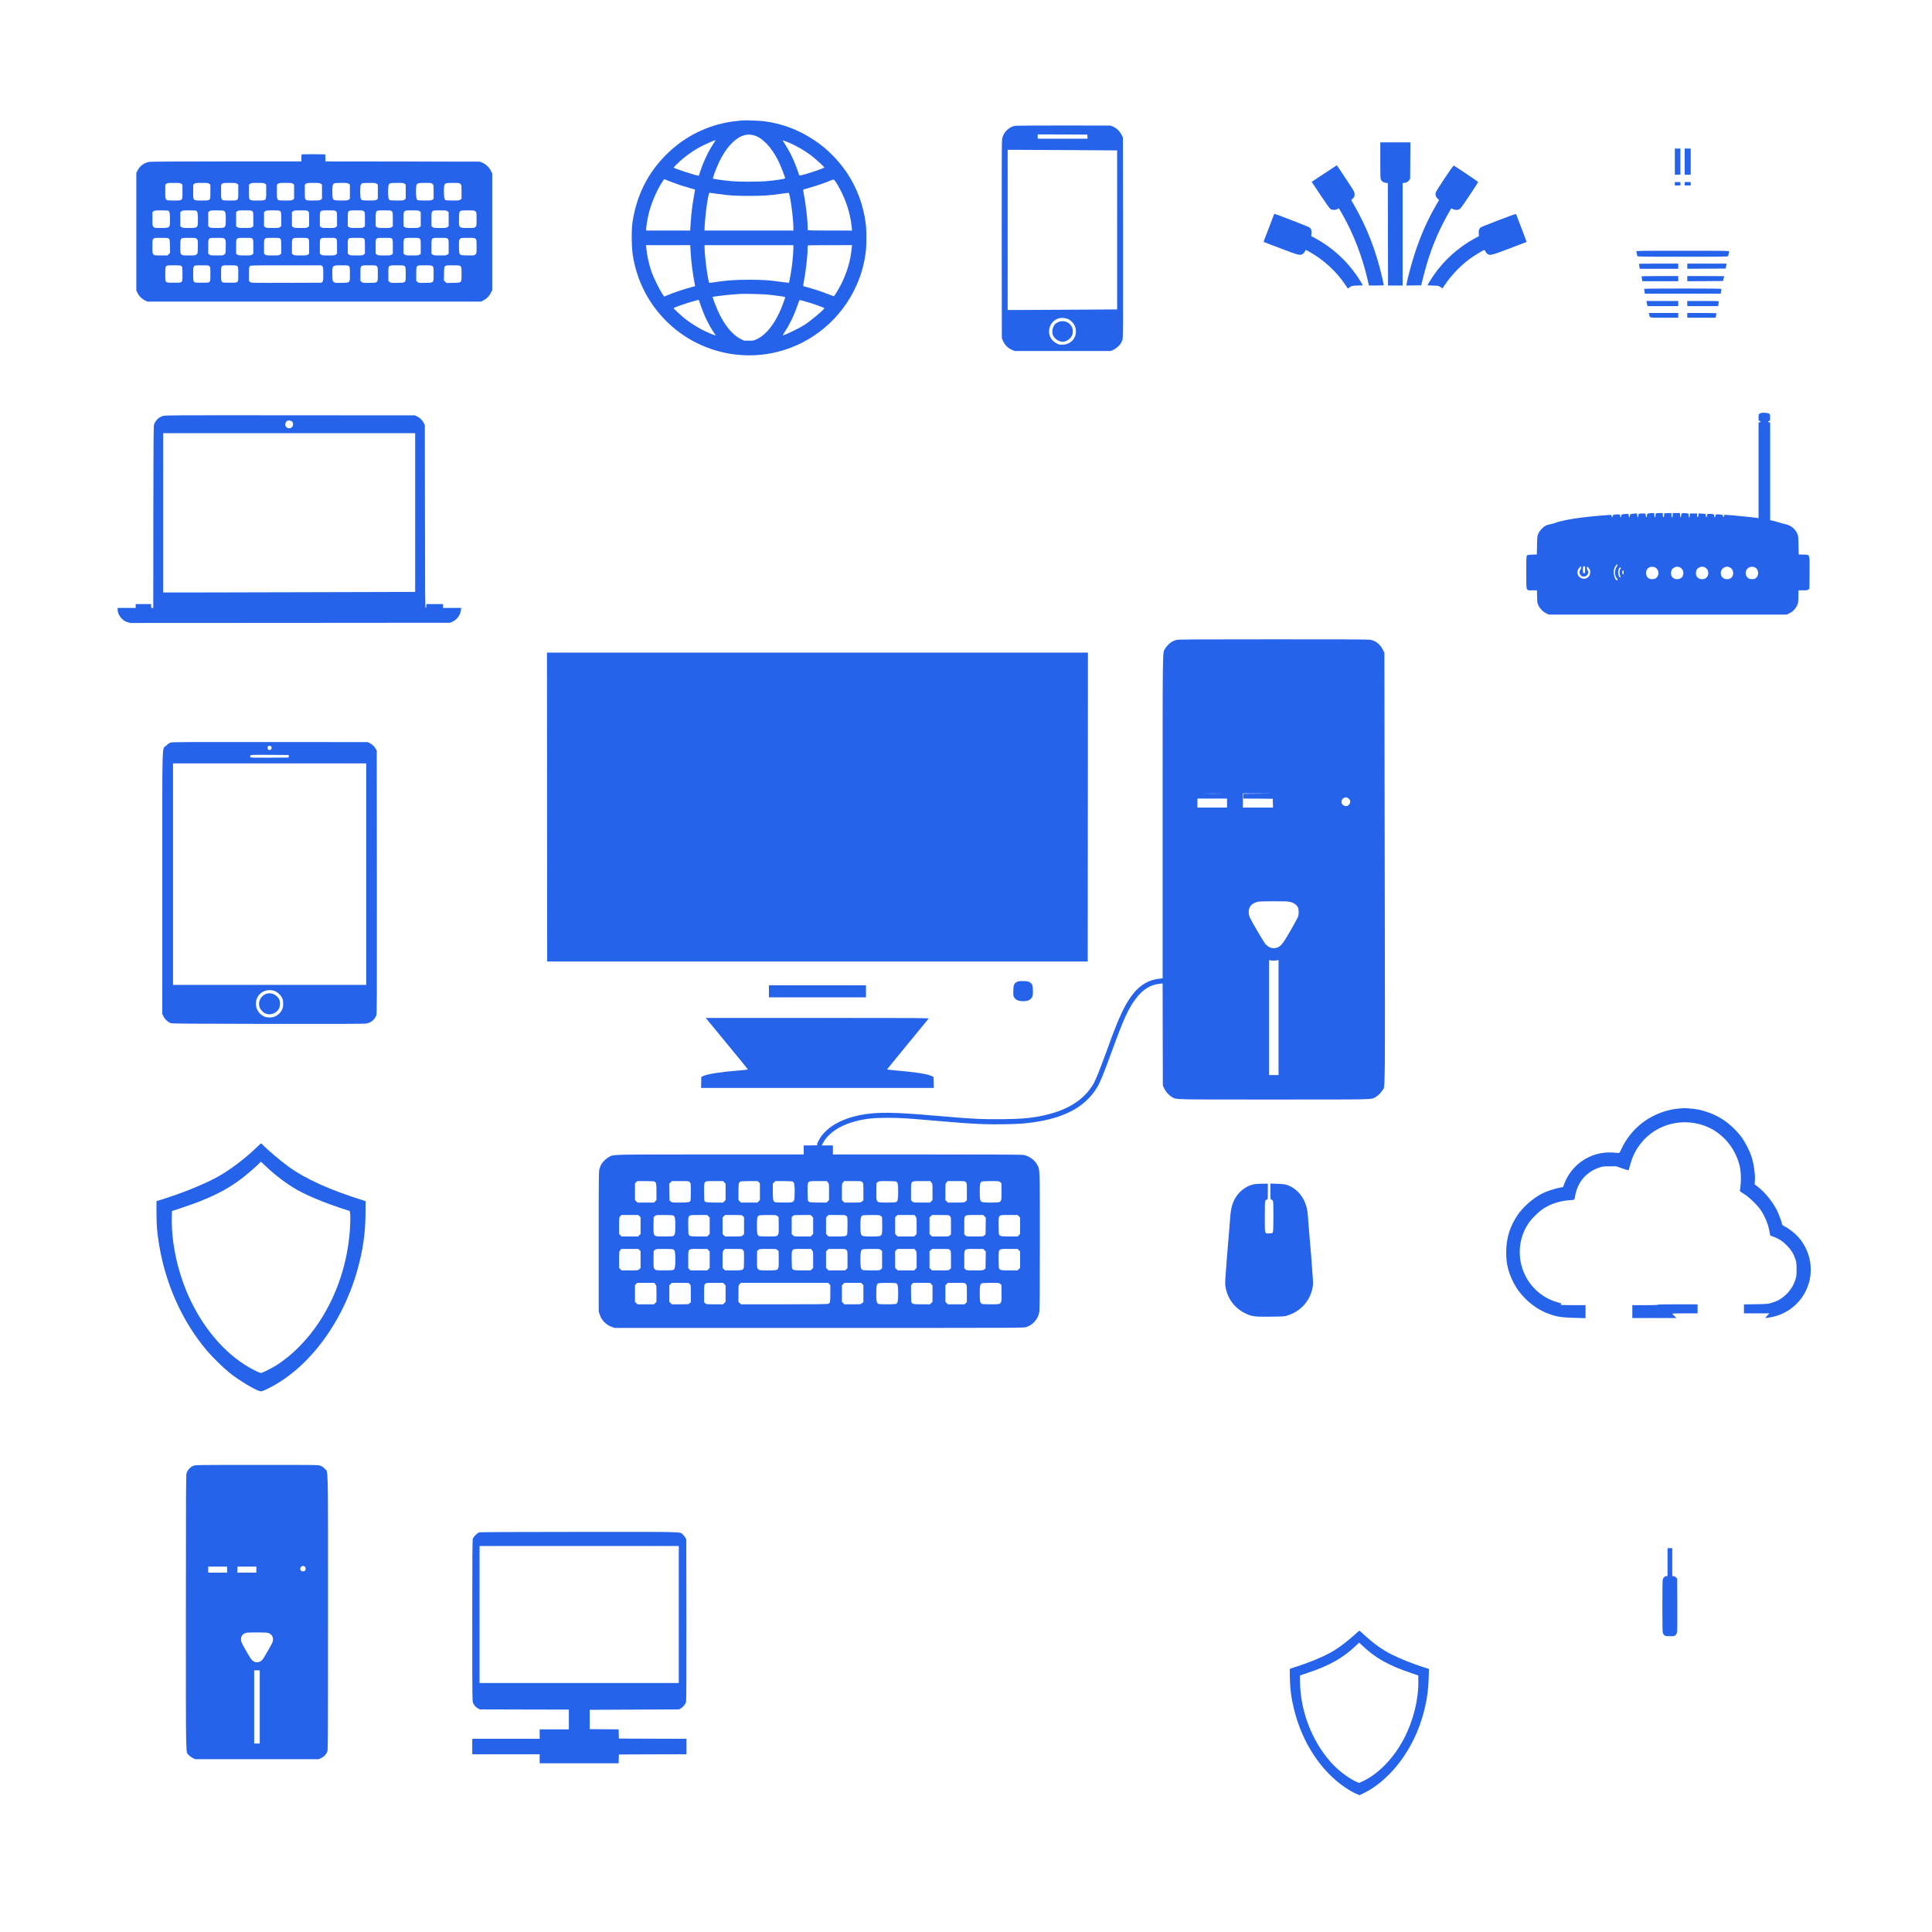
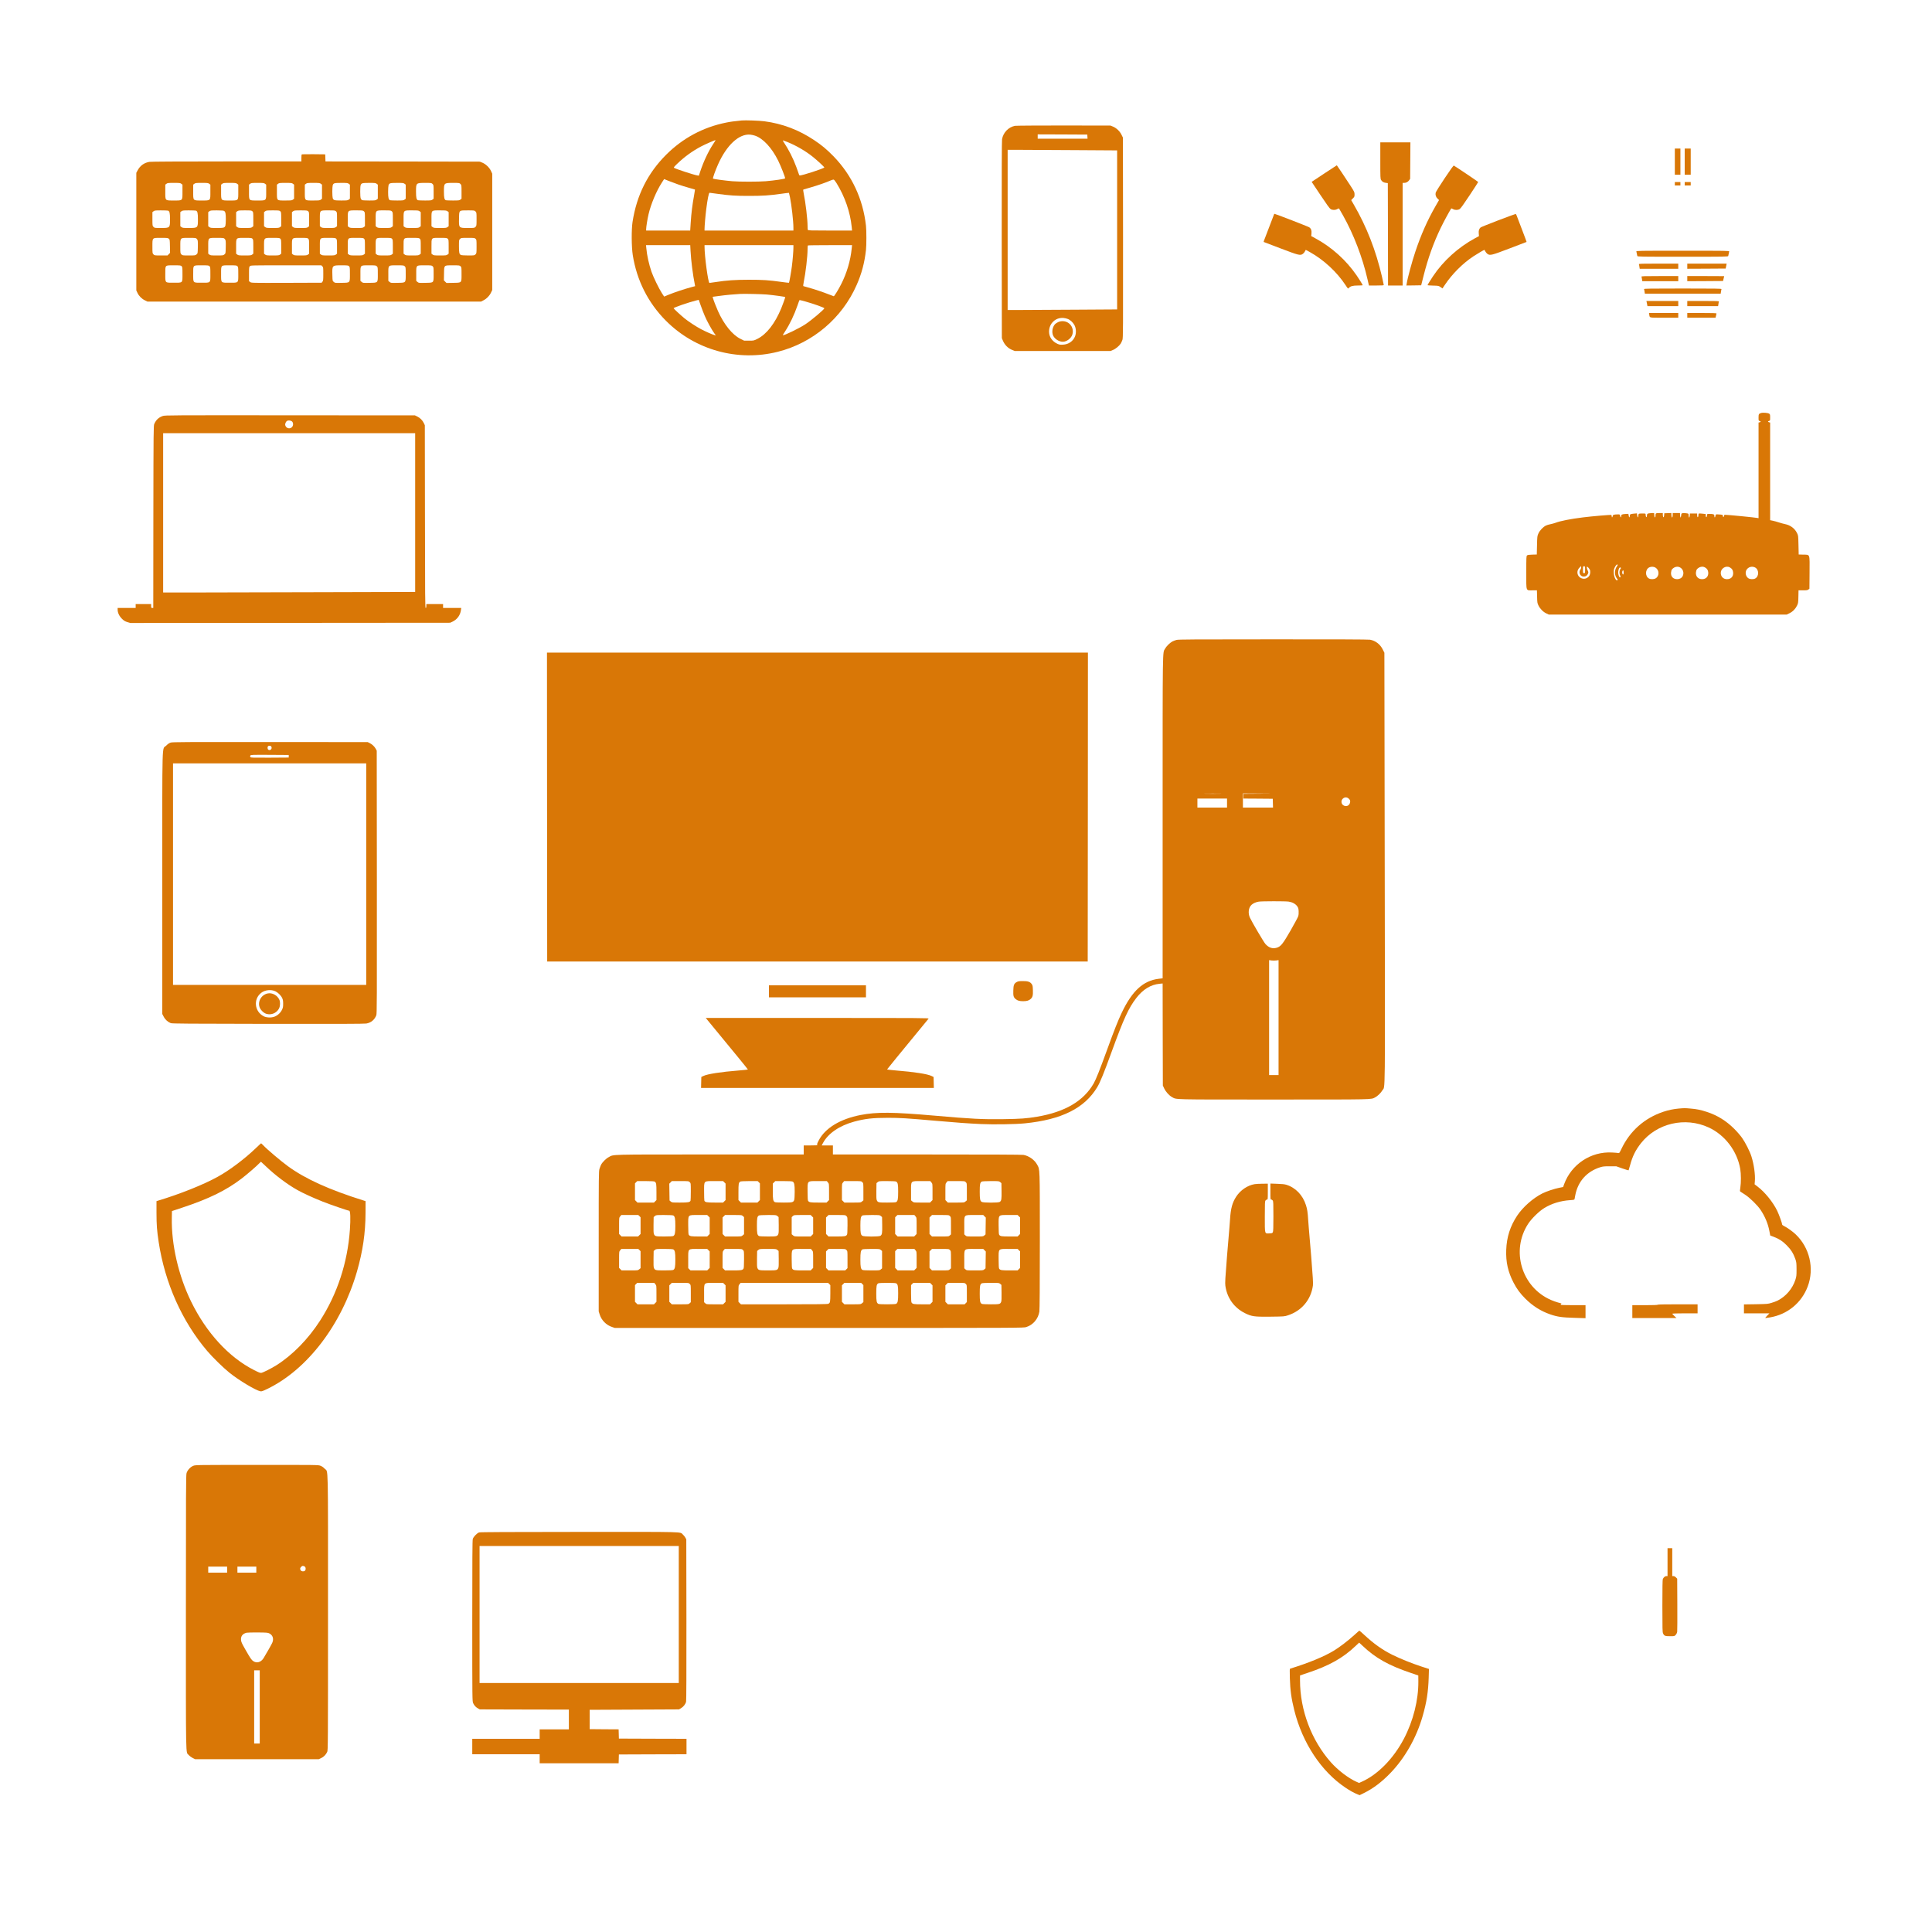
<svg xmlns="http://www.w3.org/2000/svg" version="1.0" width="4500pt" height="4500pt" viewBox="0 0 4500 4500" preserveAspectRatio="xMidYMid meet">
-   <g transform="translate(0,4500) scale(0.1,-0.1)" fill="#2563EB" stroke="none">
+   <g transform="translate(0,4500) scale(0.1,-0.1)" fill="#D97706" stroke="none">
    <path d="M17275 42194 c-186 -19 -256 -28 -360 -49 -536 -107 -1014 -363 -1400 -750 -429 -429 -686 -943 -782 -1565 -27 -178 -25 -576 5 -769 93 -592 358 -1117 777 -1536 680 -680 1669 -953 2600 -719 814 204 1498 783 1837 1554 117 264 185 519 218 815 13 116 13 454 0 570 -70 622 -329 1175 -755 1614 -154 158 -275 260 -450 376 -359 240 -742 385 -1160 440 -116 16 -448 27 -530 19z m314 -355 c187 -65 387 -281 535 -578 63 -126 169 -398 163 -415 -6 -14 -240 -49 -452 -67 -168 -14 -613 -14 -780 0 -167 14 -438 51 -448 60 -10 9 54 189 117 330 201 452 489 719 751 695 33 -3 84 -14 114 -25z m-978 -195 c-113 -170 -222 -402 -301 -638 l-32 -98 -37 6 c-80 13 -503 151 -541 177 -12 8 2 26 75 96 174 166 349 292 551 400 98 52 335 155 341 149 2 -1 -24 -43 -56 -92z m1725 50 c208 -84 431 -213 599 -349 98 -78 265 -233 265 -245 0 -22 -543 -199 -575 -186 -7 2 -16 17 -19 33 -4 15 -30 89 -58 163 -80 215 -173 397 -302 593 -10 15 -14 27 -9 27 5 0 49 -16 99 -36z m-2532 -993 c64 -22 176 -57 249 -77 72 -20 133 -38 135 -39 1 -1 -9 -63 -22 -138 -38 -204 -65 -420 -78 -629 l-12 -188 -513 0 -513 0 0 31 c0 53 30 238 56 349 56 239 184 544 313 742 l50 77 109 -44 c60 -24 162 -62 226 -84z m3679 36 c196 -317 320 -676 355 -1024 l8 -83 -512 0 c-458 0 -513 2 -518 16 -3 9 -6 48 -6 88 0 155 -46 547 -90 759 -13 64 -15 90 -6 93 6 2 81 23 166 48 161 46 374 120 463 161 29 13 61 23 72 22 12 -1 36 -29 68 -80z m-2770 -252 c270 -38 430 -49 737 -48 310 0 469 10 743 49 98 14 180 24 183 22 2 -3 13 -48 24 -102 37 -182 80 -558 80 -708 l0 -68 -1035 0 -1035 0 0 33 c0 70 21 320 40 467 29 230 59 380 77 380 8 0 92 -11 186 -25z m-629 -1327 c12 -229 53 -555 101 -793 l6 -30 -108 -29 c-146 -39 -382 -118 -510 -171 l-104 -43 -50 76 c-71 110 -202 379 -244 501 -61 180 -105 375 -121 549 l-7 72 515 0 515 0 7 -132z m2396 73 c0 -80 -17 -292 -36 -436 -16 -126 -60 -374 -67 -381 -2 -3 -83 7 -178 20 -291 41 -426 50 -759 50 -327 -1 -507 -13 -774 -54 -71 -11 -134 -20 -141 -20 -31 0 -115 621 -115 848 l0 32 1035 0 1035 0 0 -59z m1358 -18 c-28 -284 -115 -577 -249 -839 -61 -120 -156 -274 -169 -274 -4 0 -57 20 -117 44 -124 50 -344 123 -483 161 -52 15 -100 28 -106 30 -9 2 -7 28 6 92 45 218 90 604 90 768 0 45 3 85 7 88 3 4 236 7 518 7 l511 0 -8 -77z m-1978 -1073 c159 -14 430 -52 430 -59 0 -15 -59 -180 -94 -264 -148 -356 -342 -604 -555 -710 -84 -42 -85 -42 -196 -42 l-112 0 -89 44 c-187 93 -382 335 -521 646 -43 95 -107 262 -118 306 l-6 26 158 21 c152 21 341 38 488 46 105 5 496 -4 615 -14z m-1444 -500 c52 -122 162 -322 222 -404 l36 -49 -29 7 c-49 12 -213 84 -315 138 -115 61 -293 177 -386 253 -96 79 -254 225 -254 235 0 18 340 135 530 183 l55 13 46 -130 c25 -72 68 -183 95 -246z m2335 340 c206 -58 449 -145 449 -160 0 -27 -295 -276 -446 -376 -140 -92 -503 -268 -520 -251 -2 2 21 41 52 88 110 168 213 383 289 604 20 61 39 113 42 118 7 11 23 9 134 -23z" />
    <path d="M23640 42069 c-151 -30 -271 -154 -300 -309 -7 -37 -9 -818 -8 -2345 l3 -2290 21 -52 c44 -107 120 -184 222 -225 l57 -23 1115 0 1115 0 57 23 c63 25 148 96 183 151 12 20 29 59 39 86 15 47 16 231 14 2380 l-3 2330 -33 67 c-40 82 -119 157 -200 190 l-57 23 -1090 2 c-600 0 -1110 -3 -1135 -8z m1688 -251 l3 -48 -580 0 -581 0 0 50 0 50 578 -2 577 -3 3 -47z m-255 -315 l947 -6 0 -1852 0 -1852 -947 -6 c-520 -4 -1094 -7 -1275 -7 l-328 0 0 1865 0 1865 328 0 c181 0 755 -3 1275 -7z m-211 -3929 c61 -20 127 -79 163 -145 40 -74 46 -180 16 -260 -44 -116 -152 -191 -283 -197 -65 -4 -85 0 -131 21 -74 34 -131 88 -164 155 -55 113 -29 265 61 355 89 90 210 115 338 71z" />
    <path d="M24645 37497 c-27 -13 -60 -35 -72 -48 -60 -66 -80 -185 -44 -264 36 -81 137 -145 227 -145 91 0 199 83 223 173 30 105 -13 216 -103 271 -68 42 -159 47 -231 13z" />
    <path d="M32150 41260 c0 -397 1 -427 19 -453 26 -40 55 -58 109 -66 l47 -6 3 -1193 2 -1192 170 0 170 0 0 1195 0 1195 35 0 c47 0 88 22 117 62 l23 33 3 425 3 425 -351 0 -350 0 0 -425z" />
    <path d="M39010 41235 l0 -305 65 0 65 0 0 305 0 305 -65 0 -65 0 0 -305z" />
    <path d="M39240 41235 l0 -305 70 0 70 0 0 305 0 305 -70 0 -70 0 0 -305z" />
    <path d="M7027 41403 c-4 -3 -7 -42 -7 -85 l0 -78 -1737 0 c-1147 0 -1760 -4 -1802 -10 -121 -20 -214 -86 -272 -192 l-34 -63 0 -1370 0 -1370 27 -57 c34 -73 98 -137 174 -174 l59 -29 3885 0 3885 0 60 32 c74 38 138 105 173 181 l27 57 0 1355 0 1355 -29 63 c-37 80 -122 161 -203 194 l-58 23 -1797 3 -1797 2 -3 83 -3 82 -271 3 c-149 1 -273 -1 -277 -5z m-2803 -684 l26 -20 0 -162 c0 -217 10 -207 -199 -207 -211 0 -201 -10 -201 206 l0 163 26 20 c24 19 40 21 174 21 134 0 150 -2 174 -21z m650 0 l26 -20 0 -162 c0 -217 10 -207 -199 -207 -211 0 -201 -10 -201 206 l0 163 26 20 c24 19 40 21 174 21 134 0 150 -2 174 -21z m650 0 l26 -20 0 -162 c0 -217 10 -207 -199 -207 -211 0 -201 -10 -201 206 l0 163 26 20 c24 19 40 21 174 21 134 0 150 -2 174 -21z m650 0 l26 -20 0 -162 c0 -217 10 -207 -200 -207 -211 0 -200 -12 -200 205 l0 164 26 20 c24 19 40 21 174 21 134 0 150 -2 174 -21z m650 0 l26 -20 0 -164 0 -164 -26 -20 c-24 -19 -40 -21 -178 -21 -207 0 -196 -11 -196 205 l0 164 26 20 c24 19 40 21 174 21 134 0 150 -2 174 -21z m650 0 l26 -20 0 -164 0 -164 -26 -20 c-24 -19 -40 -21 -178 -21 -207 0 -196 -11 -196 205 l0 164 26 20 c24 19 40 21 174 21 134 0 150 -2 174 -21z m650 0 l26 -20 0 -164 0 -164 -26 -20 c-24 -19 -40 -21 -178 -21 -163 1 -177 5 -196 54 -5 15 -10 83 -10 151 0 68 5 136 10 151 19 49 33 53 196 54 138 0 154 -2 178 -21z m650 0 l26 -20 0 -164 0 -164 -26 -20 c-24 -19 -40 -21 -176 -21 -82 0 -158 4 -168 10 -10 5 -23 24 -29 41 -14 40 -14 269 -1 305 19 49 33 53 196 54 138 0 154 -2 178 -21z m650 0 l26 -20 0 -164 0 -164 -26 -20 c-24 -19 -40 -21 -175 -21 -81 0 -155 3 -164 6 -34 14 -45 58 -45 193 0 71 5 142 10 157 19 49 33 53 196 54 138 0 154 -2 178 -21z m651 -4 c24 -24 25 -28 25 -184 l0 -160 -26 -20 c-24 -19 -40 -21 -175 -21 -81 0 -155 3 -164 6 -35 14 -45 58 -45 199 0 205 0 204 208 205 149 0 154 -1 177 -25z m650 0 c24 -24 25 -28 25 -184 l0 -160 -26 -20 c-24 -19 -40 -21 -175 -21 -81 0 -155 3 -164 6 -35 14 -45 58 -45 199 0 205 0 204 208 205 149 0 154 -1 177 -25z m-6810 -621 c35 -14 45 -58 45 -199 0 -205 0 -204 -208 -205 -149 0 -154 1 -177 25 -24 24 -25 28 -25 184 l0 160 26 20 c24 19 40 21 175 21 81 0 155 -3 164 -6z m650 0 c35 -14 45 -58 45 -199 0 -204 0 -204 -206 -205 -138 0 -154 2 -178 21 l-26 20 0 164 0 164 26 20 c24 19 40 21 175 21 81 0 155 -3 164 -6z m657 -8 c30 -22 38 -64 38 -191 0 -68 -5 -136 -10 -151 -19 -49 -33 -53 -196 -54 -138 0 -154 2 -178 21 l-26 20 0 164 0 164 26 20 c24 19 40 21 178 21 108 -1 156 -4 168 -14z m656 -6 c21 -20 22 -29 22 -185 l0 -164 -26 -20 c-24 -19 -40 -21 -174 -21 -134 0 -150 2 -174 21 l-26 20 0 164 0 164 26 20 c24 19 40 21 178 21 139 0 154 -2 174 -20z m650 0 c21 -20 22 -29 22 -185 l0 -164 -26 -20 c-24 -19 -40 -21 -174 -21 -134 0 -150 2 -174 21 l-26 20 0 164 0 164 26 20 c24 19 40 21 178 21 139 0 154 -2 174 -20z m650 0 c21 -20 22 -29 22 -185 l0 -164 -26 -20 c-24 -19 -40 -21 -174 -21 -134 0 -150 2 -174 21 l-26 20 0 164 0 164 26 20 c24 19 40 21 178 21 139 0 154 -2 174 -20z m649 -2 c22 -21 23 -27 23 -184 l0 -163 -26 -20 c-24 -19 -40 -21 -174 -21 -134 0 -150 2 -174 21 l-26 20 0 162 c0 217 -10 207 199 207 145 0 156 -1 178 -22z m650 0 c22 -21 23 -27 23 -184 l0 -163 -26 -20 c-24 -19 -40 -21 -174 -21 -134 0 -150 2 -174 21 l-26 20 0 162 c0 217 -10 207 199 207 145 0 156 -1 178 -22z m650 0 c22 -21 23 -27 23 -184 l0 -163 -26 -20 c-24 -19 -40 -21 -174 -21 -134 0 -150 2 -174 21 l-26 20 0 162 c0 217 -10 207 199 207 145 0 156 -1 178 -22z m647 1 l26 -20 0 -164 0 -164 -26 -20 c-24 -19 -40 -21 -174 -21 -134 0 -150 2 -174 21 l-26 20 0 162 c0 217 -9 207 195 207 139 0 155 -2 179 -21z m650 0 l26 -20 0 -164 0 -164 -26 -20 c-24 -19 -40 -21 -174 -21 -134 0 -150 2 -174 21 l-26 20 0 164 c0 216 -11 205 196 205 138 0 154 -2 178 -21z m651 -4 c24 -24 25 -28 25 -180 0 -152 -1 -156 -25 -180 -23 -24 -28 -25 -178 -25 -213 0 -211 -3 -205 230 4 188 -5 180 205 180 150 0 155 -1 178 -25z m-7144 -634 c23 -18 24 -25 27 -175 l3 -156 -30 -30 -29 -30 -152 0 c-147 0 -152 1 -175 25 -24 24 -25 28 -25 181 0 214 -10 204 201 204 139 0 159 -2 180 -19z m649 -1 c29 -29 32 -53 28 -205 -3 -136 -3 -137 -31 -161 -27 -23 -34 -24 -178 -24 -146 0 -151 1 -174 25 -24 24 -25 28 -25 181 0 214 -10 204 202 204 144 0 160 -2 178 -20z m650 0 c29 -29 32 -53 28 -205 -3 -136 -3 -137 -31 -161 -27 -23 -34 -24 -176 -24 -135 0 -151 2 -175 21 l-26 20 0 162 c0 218 -10 207 202 207 144 0 160 -2 178 -20z m650 0 c18 -18 20 -33 20 -184 l0 -165 -26 -20 c-24 -19 -40 -21 -174 -21 -134 0 -150 2 -174 21 l-26 20 0 162 c0 218 -10 207 202 207 145 0 160 -2 178 -20z m650 0 c18 -18 20 -33 20 -184 l0 -165 -26 -20 c-24 -19 -40 -21 -174 -21 -134 0 -150 2 -174 21 l-26 20 0 162 c0 218 -10 207 202 207 145 0 160 -2 178 -20z m650 0 c18 -18 20 -33 20 -184 l0 -165 -26 -20 c-24 -19 -40 -21 -174 -21 -134 0 -150 2 -174 21 l-26 20 0 164 c0 217 -12 205 202 205 145 0 160 -2 178 -20z m650 0 c18 -18 20 -33 20 -184 l0 -165 -26 -20 c-24 -19 -40 -21 -174 -21 -134 0 -150 2 -174 21 l-26 20 0 164 c0 217 -12 205 202 205 145 0 160 -2 178 -20z m650 0 c18 -18 20 -33 20 -184 l0 -165 -26 -20 c-24 -19 -40 -21 -174 -21 -134 0 -150 2 -174 21 l-26 20 0 165 c0 217 -13 204 200 204 147 0 162 -2 180 -20z m650 0 c18 -18 20 -33 20 -184 l0 -165 -26 -20 c-24 -19 -40 -21 -174 -21 -134 0 -150 2 -174 21 l-26 20 0 165 c0 217 -13 204 200 204 147 0 162 -2 180 -20z m648 0 c21 -20 22 -29 22 -185 l0 -164 -26 -20 c-24 -19 -40 -21 -174 -21 -134 0 -150 2 -174 21 l-26 20 0 165 c0 217 -12 204 198 204 145 0 160 -2 180 -20z m650 0 c21 -20 22 -29 22 -185 l0 -164 -26 -20 c-24 -19 -40 -21 -174 -21 -134 0 -150 2 -174 21 l-26 20 0 165 c0 217 -12 204 198 204 145 0 160 -2 180 -20z m649 -2 c22 -21 23 -27 23 -180 0 -155 -1 -159 -25 -183 -23 -24 -28 -25 -169 -25 -85 0 -155 5 -169 11 -40 18 -47 50 -47 205 0 141 1 146 25 169 24 24 28 25 181 25 148 0 159 -1 181 -22z m-6847 -638 c18 -18 20 -33 20 -183 0 -214 12 -202 -200 -202 -212 0 -200 -12 -200 202 0 216 -13 203 200 203 147 0 162 -2 180 -20z m650 0 c18 -18 20 -33 20 -183 0 -214 12 -202 -200 -202 -212 0 -200 -12 -200 202 0 216 -13 203 200 203 147 0 162 -2 180 -20z m650 0 c18 -18 20 -33 20 -183 0 -214 12 -202 -200 -202 -212 0 -200 -12 -200 202 0 216 -13 203 200 203 147 0 162 -2 180 -20z m1977 -2 c22 -21 23 -27 23 -179 0 -139 -2 -159 -19 -180 l-19 -24 -820 -3 c-817 -2 -819 -2 -845 19 l-27 20 0 165 c0 151 2 166 20 184 20 20 33 20 842 20 l822 0 23 -22z m623 2 c18 -18 20 -33 20 -179 0 -216 10 -205 -193 -209 -152 -3 -155 -3 -183 21 -29 25 -29 26 -32 153 -7 236 -8 234 208 234 147 0 162 -2 180 -20z m647 -2 c22 -21 23 -27 23 -179 0 -214 10 -203 -193 -207 -152 -3 -155 -3 -183 21 l-29 25 0 162 c0 211 -11 200 203 200 146 0 157 -1 179 -22z m650 0 c22 -21 23 -27 23 -179 0 -214 10 -203 -193 -207 -152 -3 -155 -3 -183 21 l-29 25 0 162 c0 211 -11 200 203 200 146 0 157 -1 179 -22z m650 0 c22 -21 23 -27 23 -179 0 -214 10 -203 -193 -207 -152 -3 -155 -3 -183 21 l-29 25 0 162 c0 211 -11 200 203 200 146 0 157 -1 179 -22z m650 0 c22 -21 23 -27 23 -179 0 -214 10 -203 -194 -207 l-156 -3 -31 30 -30 31 3 156 c4 204 -7 194 206 194 146 0 157 -1 179 -22z" />
    <path d="M30842 40957 l-291 -193 205 -307 c142 -214 214 -314 237 -327 43 -27 112 -26 156 1 27 16 36 18 43 7 4 -7 45 -78 90 -157 246 -436 455 -981 569 -1483 l34 -148 173 0 c147 0 172 2 172 15 0 8 -18 92 -40 186 -143 617 -358 1167 -656 1681 l-62 107 39 40 c36 35 39 43 39 93 0 52 -5 62 -93 199 -120 185 -316 479 -320 479 -2 0 -135 -87 -295 -193z" />
    <path d="M33649 40848 c-111 -166 -205 -317 -209 -335 -12 -51 5 -104 44 -140 l34 -32 -85 -148 c-187 -326 -337 -665 -468 -1058 -76 -226 -183 -621 -200 -739 l-7 -46 172 2 172 3 58 230 c101 399 229 757 395 1102 67 140 202 389 243 451 7 11 16 9 43 -7 44 -27 113 -28 157 -1 23 14 91 108 232 321 110 166 200 305 200 310 0 6 -479 329 -567 382 -8 5 -78 -90 -214 -295z" />
    <path d="M39010 40720 l0 -40 65 0 65 0 0 40 0 40 -65 0 -65 0 0 -40z" />
    <path d="M39240 40720 l0 -40 70 0 70 0 0 40 0 40 -70 0 -70 0 0 -40z" />
    <path d="M29673 40003 c-3 -10 -12 -34 -20 -53 -8 -19 -57 -147 -109 -285 -52 -137 -99 -261 -105 -274 -5 -13 -8 -24 -7 -26 2 -1 179 -68 393 -150 428 -163 460 -171 521 -128 17 13 39 38 48 58 9 19 18 35 20 35 2 0 41 -21 86 -46 329 -182 636 -465 841 -776 57 -87 57 -87 75 -66 39 43 91 58 212 58 61 0 112 3 112 6 0 11 -70 125 -138 224 -246 360 -585 665 -968 871 l-93 50 6 63 c6 71 -9 112 -54 143 -23 16 -790 313 -808 313 -3 0 -8 -8 -12 -17z" />
    <path d="M34900 39869 c-217 -83 -403 -158 -414 -167 -36 -33 -49 -72 -43 -139 l5 -63 -92 -49 c-385 -207 -740 -528 -974 -879 -64 -95 -132 -206 -132 -215 0 -3 58 -7 129 -9 127 -3 130 -4 174 -35 l45 -31 55 82 c169 254 421 506 669 668 80 53 242 148 252 148 3 0 13 -16 22 -35 9 -20 31 -45 48 -58 61 -43 93 -35 521 128 215 82 391 149 392 150 2 1 -47 132 -108 291 -61 159 -116 304 -123 323 -7 19 -17 36 -22 38 -5 1 -187 -66 -404 -148z" />
    <path d="M38114 39143 c2 -10 7 -34 11 -53 4 -19 9 -43 11 -52 5 -17 64 -18 1059 -18 995 0 1054 1 1059 18 2 9 7 33 11 52 4 19 9 43 11 53 5 16 -51 17 -1081 17 -1030 0 -1086 -1 -1081 -17z" />
    <path d="M38173 38846 c3 -7 9 -34 12 -60 l7 -46 449 0 449 0 0 60 0 60 -461 0 c-387 0 -460 -2 -456 -14z" />
    <path d="M39300 38800 l0 -60 447 2 447 3 12 58 11 57 -458 0 -459 0 0 -60z" />
    <path d="M38233 38556 c3 -7 9 -34 12 -60 l7 -46 419 0 419 0 0 60 0 60 -431 0 c-361 0 -430 -2 -426 -14z" />
    <path d="M39300 38510 l0 -60 417 2 416 3 13 55 c7 30 13 56 14 58 0 1 -193 2 -430 2 l-430 0 0 -60z" />
    <path d="M38293 38266 c3 -7 9 -34 12 -60 l7 -46 883 0 883 0 7 46 c3 26 9 53 12 60 4 12 -137 14 -902 14 -765 0 -906 -2 -902 -14z" />
    <path d="M38353 37968 c3 -13 9 -40 12 -60 l7 -38 359 0 359 0 0 60 0 60 -371 0 -371 0 5 -22z" />
    <path d="M39300 37930 l0 -60 359 0 359 0 7 46 c3 26 9 53 12 60 4 12 -56 14 -366 14 l-371 0 0 -60z" />
    <path d="M38414 37673 c15 -80 -21 -73 347 -73 l329 0 0 55 0 55 -341 0 -341 0 6 -37z" />
    <path d="M39300 37655 l0 -55 329 0 329 0 11 44 c6 25 11 50 11 55 0 8 -108 11 -340 11 l-340 0 0 -55z" />
    <path d="M41017 35380 c-51 -16 -57 -27 -57 -106 0 -70 1 -74 25 -80 14 -3 25 -10 25 -15 0 -5 -11 -11 -25 -15 l-25 -6 0 -1114 0 -1114 -22 5 c-54 12 -696 75 -768 75 -5 0 -11 -14 -15 -30 -7 -34 -25 -31 -25 4 0 20 -6 24 -46 30 -26 3 -64 6 -85 6 -36 0 -37 -1 -44 -41 -8 -45 -25 -37 -25 12 0 31 -26 39 -116 39 -50 0 -54 -2 -54 -24 0 -33 -10 -57 -21 -50 -5 3 -9 20 -9 38 l0 33 -61 7 c-105 11 -109 10 -109 -23 0 -16 -3 -36 -6 -45 -10 -27 -24 -7 -24 35 l0 39 -85 0 -85 0 -1 -32 c0 -18 -4 -42 -8 -52 -7 -18 -8 -18 -14 5 -4 13 -7 36 -7 51 0 25 -4 27 -53 33 -70 9 -111 3 -114 -15 -1 -8 -5 -33 -9 -55 -5 -33 -8 -37 -14 -20 -5 11 -9 37 -9 58 l-1 37 -85 0 -85 0 0 -42 c0 -53 -14 -81 -23 -46 -4 12 -7 38 -7 56 l0 33 -82 -3 -83 -3 -3 -35 c-1 -19 -5 -42 -8 -50 -9 -24 -24 9 -24 53 l0 37 -79 0 c-85 0 -91 -4 -91 -58 0 -44 -16 -59 -24 -22 -3 18 -6 44 -6 58 0 25 0 25 -76 20 -81 -5 -94 -13 -94 -60 0 -15 -4 -29 -9 -32 -10 -6 -21 26 -21 62 0 21 -4 22 -79 22 -86 0 -91 -4 -91 -61 0 -46 -18 -34 -26 17 l-7 47 -76 -7 c-80 -8 -91 -14 -91 -58 0 -43 -17 -33 -25 13 l-7 41 -75 -4 c-79 -5 -93 -14 -93 -55 0 -36 -17 -27 -24 12 -7 35 -7 35 -59 34 -89 -2 -112 -10 -115 -42 -4 -34 -22 -36 -22 -3 0 14 -4 28 -10 31 -12 8 -455 -30 -660 -56 -296 -37 -524 -82 -645 -128 -27 -10 -79 -24 -114 -31 -36 -6 -83 -21 -105 -32 -65 -33 -141 -112 -172 -181 -28 -61 -29 -66 -34 -277 l-5 -215 -105 -3 c-79 -2 -109 -7 -122 -19 -17 -15 -18 -44 -18 -395 0 -456 -13 -418 144 -418 l104 0 4 -147 c3 -139 5 -152 33 -208 37 -76 109 -149 183 -183 l57 -27 2770 0 2770 0 66 32 c79 39 140 102 177 181 25 52 27 69 30 205 l3 147 104 0 c86 0 107 3 126 19 l24 19 3 369 c3 455 15 421 -146 425 l-107 3 -5 220 c-5 216 -5 221 -33 277 -55 112 -156 187 -286 212 -36 8 -100 25 -141 39 -41 14 -103 31 -137 38 l-63 13 0 1137 0 1137 -25 6 c-14 4 -25 11 -25 16 0 5 11 12 25 16 24 6 25 10 25 80 0 68 -2 75 -25 90 -30 19 -145 28 -188 14z m-3353 -3567 c-66 -91 -64 -218 4 -296 20 -23 2 -47 -21 -28 -50 41 -77 197 -47 272 21 54 60 103 73 90 8 -8 5 -19 -9 -38z m-853 -79 c-51 -65 -5 -164 76 -164 48 0 81 22 100 67 13 32 12 38 -7 77 -20 43 -27 86 -12 86 11 0 46 -39 61 -67 18 -34 13 -104 -9 -141 -26 -43 -76 -72 -123 -72 -141 0 -207 157 -109 257 l37 38 3 -28 c2 -16 -5 -37 -17 -53z m109 -4 c0 -79 0 -80 -25 -80 -25 0 -25 1 -25 80 0 79 0 80 25 80 25 0 25 -1 25 -80z m1638 50 c92 -56 96 -195 7 -250 -39 -24 -113 -27 -156 -5 -94 49 -92 211 4 259 44 22 105 20 145 -4z m580 0 c66 -41 90 -124 56 -196 -22 -46 -70 -74 -128 -74 -96 0 -152 61 -144 155 3 35 12 63 24 76 53 60 132 76 192 39z m570 6 c50 -26 75 -62 80 -117 9 -94 -49 -159 -143 -159 -94 0 -152 65 -143 159 3 30 13 60 24 73 49 55 125 74 182 44z m580 0 c52 -27 75 -62 80 -120 8 -95 -48 -156 -144 -156 -85 0 -144 60 -144 147 0 102 118 176 208 129z m588 -2 c97 -46 100 -209 5 -259 -43 -22 -117 -19 -156 5 -62 38 -84 134 -45 198 41 66 124 90 196 56z m-3136 -41 c-24 -31 -27 -101 -5 -144 9 -16 13 -34 10 -39 -22 -36 -59 50 -53 124 5 66 32 113 54 96 12 -10 11 -16 -6 -37z m78 -78 c0 -31 -4 -45 -13 -45 -18 0 -29 54 -15 80 16 30 27 17 28 -35z" />
    <path d="M3793 35311 c-97 -33 -156 -88 -200 -186 -17 -38 -18 -145 -21 -2162 l-2 -2123 -25 0 c-23 0 -25 4 -25 45 l0 45 -180 0 -180 0 0 -45 0 -45 -210 0 -210 0 0 -40 c0 -71 37 -149 100 -212 48 -47 70 -60 127 -78 l68 -20 3725 2 3725 3 56 26 c106 50 180 150 195 267 l7 52 -212 0 -211 0 0 45 0 45 -195 0 -195 0 0 -45 c0 -33 -4 -45 -15 -45 -13 0 -15 250 -17 2128 l-3 2127 -21 46 c-31 67 -87 124 -152 156 l-57 28 -2910 2 c-2780 2 -2912 2 -2962 -16z m3008 -127 c27 -24 34 -76 15 -111 -39 -76 -151 -61 -172 23 -9 34 18 91 48 104 31 13 86 5 109 -16z m2869 -2122 l0 -1849 -2197 -6 c-1209 -4 -2530 -7 -2935 -7 l-738 0 0 1855 0 1855 2935 0 2935 0 0 -1848z" />
    <path d="M27403 30095 c-29 -8 -72 -24 -95 -36 -58 -30 -140 -110 -172 -169 -59 -109 -56 153 -56 -3931 l0 -3746 -93 -11 c-358 -44 -615 -279 -857 -785 -86 -179 -184 -426 -345 -872 -169 -465 -256 -683 -311 -780 -236 -411 -666 -664 -1316 -775 -241 -41 -394 -52 -784 -57 -494 -7 -733 5 -1614 82 -963 84 -1340 87 -1713 15 -476 -92 -827 -304 -977 -592 -42 -80 -48 -103 -27 -111 6 -3 -63 -6 -155 -6 l-168 -1 0 -105 0 -105 -2177 0 c-2398 0 -2242 4 -2365 -62 -63 -33 -147 -117 -178 -177 -10 -20 -26 -63 -37 -96 -17 -57 -18 -135 -18 -1690 l0 -1630 23 -72 c42 -136 154 -248 290 -292 l62 -21 4759 0 c4739 0 4759 0 4824 20 159 49 279 191 306 360 7 43 11 594 11 1645 0 1735 2 1657 -61 1775 -60 113 -188 205 -318 230 -35 7 -797 10 -2247 10 l-2194 0 0 105 0 105 -131 0 -130 0 31 59 c119 222 381 402 725 496 250 68 436 89 790 89 290 -1 411 -8 1105 -69 520 -45 753 -62 1055 -76 301 -14 807 -6 1025 16 859 86 1393 353 1687 843 68 113 150 314 334 820 281 773 395 1023 577 1258 154 200 337 311 542 330 l70 7 2 -1189 3 -1189 32 -68 c38 -79 114 -163 181 -200 112 -61 -41 -57 2372 -57 2374 0 2257 -2 2358 49 57 29 133 102 169 163 70 116 65 -360 56 5189 l-8 5005 -38 76 c-59 121 -167 204 -296 228 -35 7 -806 10 -2255 9 -1864 0 -2209 -2 -2253 -14z m1010 -3582 c-89 -2 -237 -2 -330 0 -92 1 -19 3 162 3 182 0 257 -2 168 -3z m890 0 l-343 -3 0 -55 0 -55 343 -2 342 -3 3 -102 3 -103 -351 0 -350 0 0 165 0 165 348 -2 347 -3 -342 -2z m2121 -124 c24 -27 27 -38 23 -73 -10 -72 -75 -110 -141 -82 -75 31 -82 134 -12 177 43 28 93 19 130 -22z m-2844 -94 l0 -105 -345 0 -345 0 0 105 0 105 345 0 345 0 0 -105z m1435 -2295 c87 -13 160 -53 200 -109 25 -36 30 -54 33 -116 3 -50 -1 -89 -12 -121 -9 -26 -87 -171 -173 -322 -184 -320 -231 -379 -327 -407 -98 -29 -185 1 -263 89 -40 46 -313 510 -360 612 -49 108 -33 235 39 300 37 35 105 64 166 73 82 12 614 12 697 1z m-290 -1371 l55 8 0 -1339 0 -1338 -110 0 -110 0 0 1338 0 1339 55 -8 c30 -4 80 -4 110 0z m-14474 -5152 c35 -26 39 -54 39 -242 l0 -187 -29 -29 -29 -29 -192 0 -192 0 -29 29 -29 29 0 195 0 194 26 27 27 26 196 0 c138 -1 201 -4 212 -13z m814 -12 c25 -24 25 -25 25 -219 0 -107 -3 -202 -6 -211 -15 -38 -56 -45 -248 -45 -181 0 -185 1 -213 24 l-28 24 -3 196 -3 196 30 30 29 30 197 0 c195 0 196 0 220 -25z m806 -4 l29 -29 0 -192 0 -192 -29 -29 -29 -29 -187 0 c-193 0 -234 7 -249 45 -3 9 -6 104 -6 211 0 262 -18 244 245 244 l197 0 29 -29z m803 3 l26 -27 0 -194 0 -195 -29 -29 -29 -29 -192 0 -192 0 -29 29 -29 29 0 187 c0 188 4 216 39 242 11 9 74 12 212 13 l196 0 27 -26z m788 15 c38 -21 48 -68 48 -237 0 -88 -5 -173 -11 -190 -20 -57 -38 -62 -244 -62 -109 0 -194 4 -206 10 -42 23 -49 59 -49 250 l0 182 29 29 29 29 192 0 c118 0 199 -4 212 -11z m822 -20 c26 -31 26 -31 26 -221 l0 -190 -29 -29 -29 -29 -187 0 c-188 0 -216 4 -242 39 -9 11 -12 74 -13 214 0 266 -19 247 249 247 l199 0 26 -31z m801 6 c25 -24 25 -25 25 -224 l0 -199 -31 -26 c-31 -26 -31 -26 -221 -26 l-190 0 -29 29 -29 29 0 190 c0 190 0 190 26 221 l26 31 199 0 c199 0 200 0 224 -25z m786 15 c41 -23 49 -60 49 -235 0 -176 -9 -223 -48 -244 -13 -7 -93 -11 -209 -11 -206 0 -219 3 -242 58 -9 20 -11 86 -9 212 l3 182 28 24 c28 24 32 24 218 24 111 0 198 -4 210 -10z m823 -21 c26 -31 26 -31 26 -221 l0 -190 -29 -29 -29 -29 -190 0 c-190 0 -190 0 -221 26 l-31 26 0 199 c0 268 -19 249 249 249 l199 0 26 -31z m801 6 c25 -24 25 -25 25 -224 l0 -199 -31 -26 c-31 -26 -31 -26 -221 -26 l-190 0 -29 29 -29 29 0 190 c0 190 0 190 26 221 l26 31 199 0 c199 0 200 0 224 -25z m802 1 l28 -24 3 -182 c3 -193 -2 -228 -42 -255 -31 -22 -387 -22 -421 1 -37 24 -45 65 -45 241 0 171 8 209 47 232 11 6 98 11 210 11 189 0 192 0 220 -24z m-8403 -792 l26 -27 0 -194 0 -195 -29 -29 -29 -29 -192 0 -192 0 -29 29 -29 29 0 190 c0 190 0 190 26 221 l26 31 198 0 197 0 27 -26z m788 15 c38 -21 48 -68 48 -239 0 -171 -10 -218 -48 -239 -13 -7 -93 -11 -209 -11 -206 0 -219 3 -242 58 -9 20 -11 86 -9 212 l3 182 28 24 c28 24 32 24 218 24 117 0 198 -4 211 -11z m819 -18 l29 -29 0 -192 0 -192 -29 -29 -29 -29 -187 0 c-188 0 -216 4 -242 39 -9 11 -12 74 -13 214 0 266 -19 247 245 247 l197 0 29 -29z m803 4 l26 -24 0 -200 0 -199 -31 -26 c-31 -26 -31 -26 -221 -26 l-190 0 -29 29 -29 29 0 192 0 192 29 29 29 29 195 0 c192 0 194 0 221 -25z m803 1 l28 -24 3 -182 c2 -126 0 -192 -9 -212 -23 -55 -36 -58 -242 -58 -110 0 -196 4 -208 10 -41 23 -49 59 -49 240 0 179 7 216 47 239 11 6 98 11 210 11 189 0 192 0 220 -24z m804 -5 l29 -29 0 -192 0 -192 -29 -29 -29 -29 -190 0 c-190 0 -190 0 -221 26 l-31 26 0 199 0 200 26 24 c27 25 29 25 221 25 l195 0 29 -29z m804 4 c25 -24 25 -25 25 -222 -1 -140 -4 -203 -13 -214 -26 -35 -54 -39 -242 -39 l-187 0 -29 29 -29 29 0 192 0 192 29 29 29 29 197 0 c195 0 196 0 220 -25z m802 1 l28 -24 3 -182 c3 -193 -2 -228 -42 -255 -31 -22 -387 -22 -421 1 -37 24 -45 65 -45 236 0 167 9 215 47 237 11 6 92 11 210 11 189 0 192 0 220 -24z m807 -7 c26 -31 26 -31 26 -221 l0 -190 -29 -29 -29 -29 -192 0 -192 0 -29 29 -29 29 0 195 0 194 26 27 27 26 197 0 198 0 26 -31z m801 6 c25 -24 25 -25 25 -225 l0 -201 -26 -24 c-27 -25 -29 -25 -221 -25 l-195 0 -29 29 -29 29 0 192 0 192 29 29 29 29 197 0 c195 0 196 0 220 -25z m806 -5 l30 -30 -3 -196 -3 -196 -28 -24 c-28 -24 -32 -24 -221 -24 -191 0 -193 0 -220 25 l-26 24 0 201 c0 269 -19 250 245 250 l197 0 29 -30z m800 1 l29 -29 0 -192 0 -192 -29 -29 -29 -29 -187 0 c-188 0 -216 4 -242 39 -9 11 -12 74 -13 214 0 266 -19 247 245 247 l197 0 29 -29z m-8837 -787 l26 -27 0 -197 0 -198 -31 -26 c-31 -26 -31 -26 -221 -26 l-190 0 -29 29 -29 29 0 190 c0 190 0 190 26 221 l26 31 198 0 197 0 27 -26z m788 15 c38 -21 48 -68 48 -239 0 -171 -10 -218 -48 -239 -13 -7 -93 -11 -209 -11 -206 0 -219 3 -242 58 -9 20 -11 86 -9 212 l3 182 28 24 c28 24 32 24 218 24 117 0 198 -4 211 -11z m819 -18 l29 -29 0 -192 0 -192 -29 -29 -29 -29 -195 0 -194 0 -27 26 -26 27 0 199 c0 267 -19 248 245 248 l197 0 29 -29z m804 4 c25 -24 25 -25 25 -222 -1 -140 -4 -203 -13 -214 -26 -35 -54 -39 -242 -39 l-187 0 -29 29 -29 29 0 190 c0 190 0 190 26 221 l26 31 199 0 c199 0 200 0 224 -25z m802 1 l28 -24 3 -182 c2 -126 0 -192 -9 -212 -23 -55 -36 -58 -244 -58 -208 0 -221 3 -244 58 -9 20 -11 86 -9 212 l3 182 28 24 c28 24 32 24 222 24 190 0 194 0 222 -24z m807 -7 c26 -31 26 -31 26 -221 l0 -190 -29 -29 -29 -29 -187 0 c-188 0 -216 4 -242 39 -9 11 -12 74 -13 214 0 266 -19 247 249 247 l199 0 26 -31z m801 6 c25 -24 25 -25 25 -223 l0 -199 -26 -27 -27 -26 -194 0 -195 0 -29 29 -29 29 0 192 0 192 29 29 29 29 197 0 c195 0 196 0 220 -25z m802 1 l28 -24 0 -202 0 -202 -28 -24 c-28 -24 -32 -24 -218 -24 -117 0 -198 4 -211 11 -38 21 -48 68 -48 239 0 169 9 217 47 239 11 6 92 11 210 11 189 0 192 0 220 -24z m807 -7 c26 -31 26 -31 26 -221 l0 -190 -29 -29 -29 -29 -192 0 -192 0 -29 29 -29 29 0 195 0 194 26 27 27 26 197 0 198 0 26 -31z m801 6 c25 -24 25 -25 25 -225 l0 -201 -26 -24 c-27 -25 -29 -25 -221 -25 l-195 0 -29 29 -29 29 0 192 0 192 29 29 29 29 197 0 c195 0 196 0 220 -25z m806 -5 l30 -30 -3 -196 -3 -196 -28 -24 c-28 -24 -32 -24 -221 -24 -191 0 -193 0 -220 25 l-26 24 0 201 c0 269 -19 250 245 250 l197 0 29 -30z m800 1 l29 -29 0 -192 0 -192 -29 -29 -29 -29 -187 0 c-188 0 -216 4 -242 39 -9 11 -12 74 -13 214 0 266 -19 247 245 247 l197 0 29 -29z m-8467 -792 c26 -31 26 -31 26 -221 l0 -190 -29 -29 -29 -29 -192 0 -192 0 -29 29 -29 29 0 195 0 194 26 27 27 26 197 0 198 0 26 -31z m801 6 c25 -24 25 -25 25 -225 l0 -201 -26 -24 c-27 -25 -29 -25 -221 -25 l-195 0 -29 29 -29 29 0 192 0 192 29 29 29 29 197 0 c195 0 196 0 220 -25z m806 -4 l29 -29 0 -192 0 -192 -29 -29 -29 -29 -195 0 c-192 0 -194 0 -221 25 l-26 24 0 201 c0 269 -19 250 245 250 l197 0 29 -29z m2443 3 l26 -27 0 -196 c-1 -205 -3 -216 -47 -239 -16 -9 -282 -12 -1028 -12 l-1007 0 -29 29 -29 29 0 190 c0 190 0 190 26 221 l26 31 1018 0 1017 0 27 -26z m770 0 l26 -27 0 -197 0 -198 -31 -26 c-31 -26 -31 -26 -221 -26 l-190 0 -29 29 -29 29 0 192 0 192 29 29 29 29 195 0 194 0 27 -26z m787 16 c41 -23 49 -60 49 -235 0 -176 -9 -223 -48 -244 -27 -14 -386 -15 -413 -1 -41 23 -49 59 -49 240 0 179 7 216 47 239 24 14 388 14 414 1z m820 -19 l29 -29 0 -192 0 -192 -29 -29 -29 -29 -187 0 c-188 0 -216 4 -242 39 -9 11 -12 74 -13 212 l0 196 26 27 27 26 194 0 195 0 29 -29z m804 4 c25 -24 25 -25 25 -223 l0 -199 -26 -27 -27 -26 -194 0 -195 0 -29 29 -29 29 0 192 0 192 29 29 29 29 197 0 c195 0 196 0 220 -25z m802 1 l28 -24 3 -182 c2 -126 0 -192 -9 -212 -23 -55 -36 -58 -242 -58 -110 0 -196 4 -208 10 -41 23 -49 59 -49 240 0 179 7 216 47 239 11 6 98 11 210 11 189 0 192 0 220 -24z" />
    <path d="M12742 26203 l3 -3598 6295 0 6295 0 3 3598 2 3597 -6300 0 -6300 0 2 -3597z" />
    <path d="M3976 27704 c-35 -11 -65 -31 -106 -72 -100 -101 -90 259 -90 -3203 l0 -3047 33 -63 c35 -68 97 -124 165 -150 31 -12 397 -14 2262 -17 1634 -2 2243 0 2292 8 111 19 192 87 233 193 14 38 15 337 13 3102 l-3 3060 -22 42 c-30 55 -84 107 -142 135 l-46 23 -2270 2 c-1999 1 -2276 0 -2319 -13z m2344 -95 c26 -47 -25 -100 -69 -72 -20 13 -26 60 -10 79 18 22 66 18 79 -7z m405 -224 l0 -30 -440 -3 c-399 -2 -441 -1 -452 14 -9 12 -9 22 -2 35 9 18 29 19 452 17 l442 -3 0 -30z m1805 -2745 l0 -2580 -2250 0 -2250 0 0 2580 0 2580 2250 0 2250 0 0 -2580z m-2114 -2730 c62 -31 130 -98 157 -158 17 -36 22 -66 22 -132 0 -73 -4 -93 -28 -142 -35 -71 -101 -130 -176 -159 -73 -27 -185 -23 -249 10 -216 111 -246 402 -57 547 89 68 231 82 331 34z" />
    <path d="M6227 21859 c-153 -37 -238 -208 -170 -344 21 -42 72 -94 113 -115 121 -62 277 -5 333 120 24 54 26 140 5 191 -46 108 -172 175 -281 148z" />
    <path d="M23688 22130 c-68 -36 -83 -70 -86 -198 -4 -129 3 -157 54 -202 41 -36 90 -50 174 -50 85 0 133 14 175 51 47 41 58 85 53 209 -3 92 -6 109 -27 139 -38 53 -89 71 -206 70 -79 0 -108 -4 -137 -19z" />
    <path d="M17910 21910 l0 -140 1130 0 1130 0 0 140 0 140 -1130 0 -1130 0 0 -140z" />
    <path d="M16482 21237 c51 -62 401 -489 716 -871 122 -149 222 -273 222 -277 0 -3 -98 -13 -217 -23 -409 -32 -729 -82 -821 -128 l-47 -23 -3 -127 -3 -128 2711 0 2711 0 -3 128 -3 127 -47 23 c-93 47 -407 95 -822 128 -119 10 -215 21 -214 26 2 4 100 126 218 270 555 677 734 894 748 911 14 16 -110 17 -2587 17 l-2602 0 43 -53z" />
    <path d="M39103 19180 c-123 -11 -237 -34 -363 -76 -434 -145 -774 -445 -972 -860 -48 -101 -52 -106 -77 -100 -14 3 -78 9 -142 12 -494 28 -949 -274 -1119 -742 l-22 -62 -86 -17 c-116 -22 -301 -84 -399 -133 -218 -110 -454 -319 -586 -518 -162 -245 -243 -497 -254 -794 -11 -288 41 -515 172 -768 76 -146 154 -251 275 -372 172 -170 358 -288 577 -364 169 -58 275 -73 566 -81 l257 -8 0 152 0 151 -290 0 c-159 0 -290 4 -290 8 0 4 5 13 12 20 13 13 17 11 -82 37 -36 10 -104 34 -152 55 -687 296 -944 1151 -533 1777 81 123 253 291 374 365 175 107 375 168 599 184 93 6 103 8 107 28 2 11 9 48 15 81 60 324 267 558 580 657 65 20 95 23 225 23 l150 0 142 -50 c78 -27 144 -47 146 -44 2 2 17 56 35 119 55 207 128 353 252 511 369 468 1028 622 1579 368 380 -176 663 -549 735 -968 19 -114 20 -313 2 -431 -12 -74 -12 -86 1 -95 8 -5 56 -37 106 -69 112 -72 292 -248 364 -356 105 -156 177 -331 208 -506 l17 -91 82 -31 c127 -49 203 -98 301 -197 100 -100 156 -189 202 -320 25 -74 27 -91 28 -240 0 -149 -2 -166 -28 -247 -68 -206 -221 -385 -414 -482 -28 -14 -91 -38 -140 -52 -84 -26 -100 -27 -365 -32 l-278 -4 0 -104 0 -104 297 0 297 0 -54 -55 c-30 -30 -48 -55 -40 -55 8 0 53 6 100 14 408 66 741 337 885 721 159 421 45 909 -285 1219 -71 67 -199 157 -272 192 -21 10 -38 24 -38 32 0 30 -73 231 -115 319 -99 204 -289 438 -457 565 l-70 53 6 70 c13 148 -21 396 -80 580 -36 116 -142 325 -220 435 -37 52 -119 147 -183 210 -185 184 -390 311 -630 390 -145 48 -239 68 -389 80 -128 11 -135 11 -269 0z" />
    <path d="M5965 18263 c-267 -256 -615 -519 -895 -673 -332 -184 -883 -404 -1400 -559 l-25 -8 0 -274 c1 -287 10 -406 51 -679 145 -953 543 -1846 1129 -2535 129 -152 377 -394 520 -509 223 -179 611 -411 721 -432 28 -5 54 4 161 56 932 450 1732 1499 2089 2739 135 472 196 890 198 1355 l1 279 -40 13 c-803 251 -1364 505 -1769 801 -178 131 -483 389 -585 497 -19 20 -37 36 -40 36 -4 -1 -55 -49 -116 -107z m214 -416 c223 -215 507 -430 748 -565 130 -73 365 -181 587 -269 178 -71 592 -213 620 -213 27 0 34 -182 16 -440 -54 -769 -294 -1501 -698 -2125 -277 -429 -641 -800 -1018 -1037 -114 -71 -306 -168 -348 -175 -24 -4 -59 10 -166 64 -588 298 -1114 870 -1469 1598 -294 602 -461 1327 -449 1948 l3 159 235 78 c631 209 1025 402 1389 680 118 90 348 288 410 354 19 20 37 36 40 36 2 0 47 -42 100 -93z" />
    <path d="M29223 17419 c-166 -28 -330 -139 -429 -290 -91 -140 -128 -274 -144 -530 -6 -90 -12 -180 -15 -199 -3 -19 -28 -313 -55 -653 -42 -530 -48 -629 -39 -694 39 -283 202 -512 454 -638 160 -79 215 -87 594 -83 326 4 326 4 411 32 318 104 534 362 580 691 8 57 0 180 -40 685 -28 338 -52 631 -55 650 -3 19 -9 107 -15 196 -11 181 -22 250 -52 344 -74 234 -243 409 -458 475 -37 12 -106 19 -212 22 l-158 6 0 -187 c0 -178 1 -186 19 -186 11 0 27 -10 35 -22 14 -19 16 -71 16 -368 0 -257 -3 -351 -13 -370 -11 -23 -19 -25 -82 -28 -111 -5 -105 -27 -105 392 0 302 2 355 16 374 8 12 24 22 35 22 18 0 19 8 19 185 l0 185 -127 -1 c-71 -1 -151 -5 -180 -10z" />
    <path d="M38610 14610 c0 -6 -105 -10 -295 -10 l-295 0 0 -150 0 -150 515 0 514 0 -49 46 c-28 26 -50 51 -50 55 0 5 133 9 295 9 l295 0 0 105 0 105 -465 0 c-303 0 -465 -3 -465 -10z" />
    <path d="M4503 10859 c-68 -26 -137 -101 -158 -172 -13 -45 -15 -425 -15 -3242 0 -3539 -6 -3239 66 -3323 19 -23 60 -53 92 -69 l57 -28 1440 0 1440 0 52 24 c60 26 116 83 144 145 18 40 19 132 19 3242 0 3596 8 3265 -77 3355 -31 33 -63 55 -99 69 -54 20 -71 20 -1482 19 -1403 0 -1428 0 -1479 -20z m2605 -2356 c17 -23 15 -68 -4 -87 -24 -24 -80 -20 -98 6 -23 32 -20 55 10 84 19 20 31 24 52 19 15 -3 33 -13 40 -22z m-1818 -63 l0 -70 -220 0 -220 0 0 70 0 70 220 0 220 0 0 -70z m680 0 l0 -70 -220 0 -220 0 0 70 0 70 220 0 220 0 0 -70z m305 -1486 c81 -42 107 -129 65 -221 -19 -43 -148 -268 -202 -356 -59 -93 -155 -122 -234 -71 -47 30 -66 58 -193 280 -77 134 -93 170 -97 215 -8 88 36 146 129 170 18 4 136 7 262 6 212 -2 233 -4 270 -23z m-225 -1711 l0 -853 -65 0 -65 0 0 853 0 852 65 0 65 0 0 -852z" />
    <path d="M11160 9307 c-49 -16 -133 -102 -148 -153 -9 -32 -12 -472 -12 -1910 0 -1859 1 -1869 21 -1914 25 -55 62 -95 114 -123 l40 -22 1038 -3 1037 -2 0 -230 0 -230 -340 0 -340 0 0 -110 0 -110 -785 0 -785 0 0 -180 0 -180 785 0 785 0 0 -105 0 -105 920 0 919 0 3 103 3 102 788 3 787 2 0 180 0 180 -787 2 -788 3 -3 107 -3 108 -337 2 -337 3 0 225 0 225 1040 5 1040 5 48 28 c54 32 102 92 117 147 7 25 9 676 8 1911 l-3 1874 -22 41 c-12 22 -38 55 -58 72 -76 67 125 62 -2409 61 -1647 -1 -2311 -4 -2336 -12z m4650 -1912 l0 -1595 -2320 0 -2320 0 0 1595 0 1595 2320 0 2320 0 0 -1595z" />
    <path d="M38840 8615 l0 -325 -28 0 c-29 0 -59 -25 -81 -67 -8 -15 -11 -199 -11 -628 0 -540 2 -611 16 -641 27 -57 46 -64 162 -64 103 0 104 0 132 30 18 20 31 47 35 73 3 23 5 311 3 639 l-3 597 -29 30 c-20 20 -40 31 -58 31 l-28 0 0 325 0 325 -55 0 -55 0 0 -325z" />
    <path d="M31540 6913 c-136 -124 -337 -278 -470 -359 -227 -138 -587 -287 -1019 -420 -12 -4 -13 -40 -8 -217 8 -285 35 -478 103 -751 191 -766 630 -1429 1194 -1805 101 -68 194 -120 272 -151 l56 -23 104 51 c212 105 409 253 609 460 342 352 613 831 757 1337 91 318 128 557 139 886 l6 206 -174 56 c-223 73 -484 178 -674 271 -230 113 -440 262 -663 470 -57 53 -107 96 -110 95 -4 0 -59 -48 -122 -106z m194 -244 c304 -289 607 -459 1136 -638 l165 -56 1 -135 c4 -436 -118 -922 -337 -1340 -243 -463 -611 -837 -983 -1001 l-60 -27 -56 24 c-192 85 -435 270 -603 459 -452 511 -717 1214 -717 1906 l0 115 173 58 c509 169 826 347 1122 629 44 42 81 76 82 77 1 0 36 -32 77 -71z" />
  </g>
</svg>
